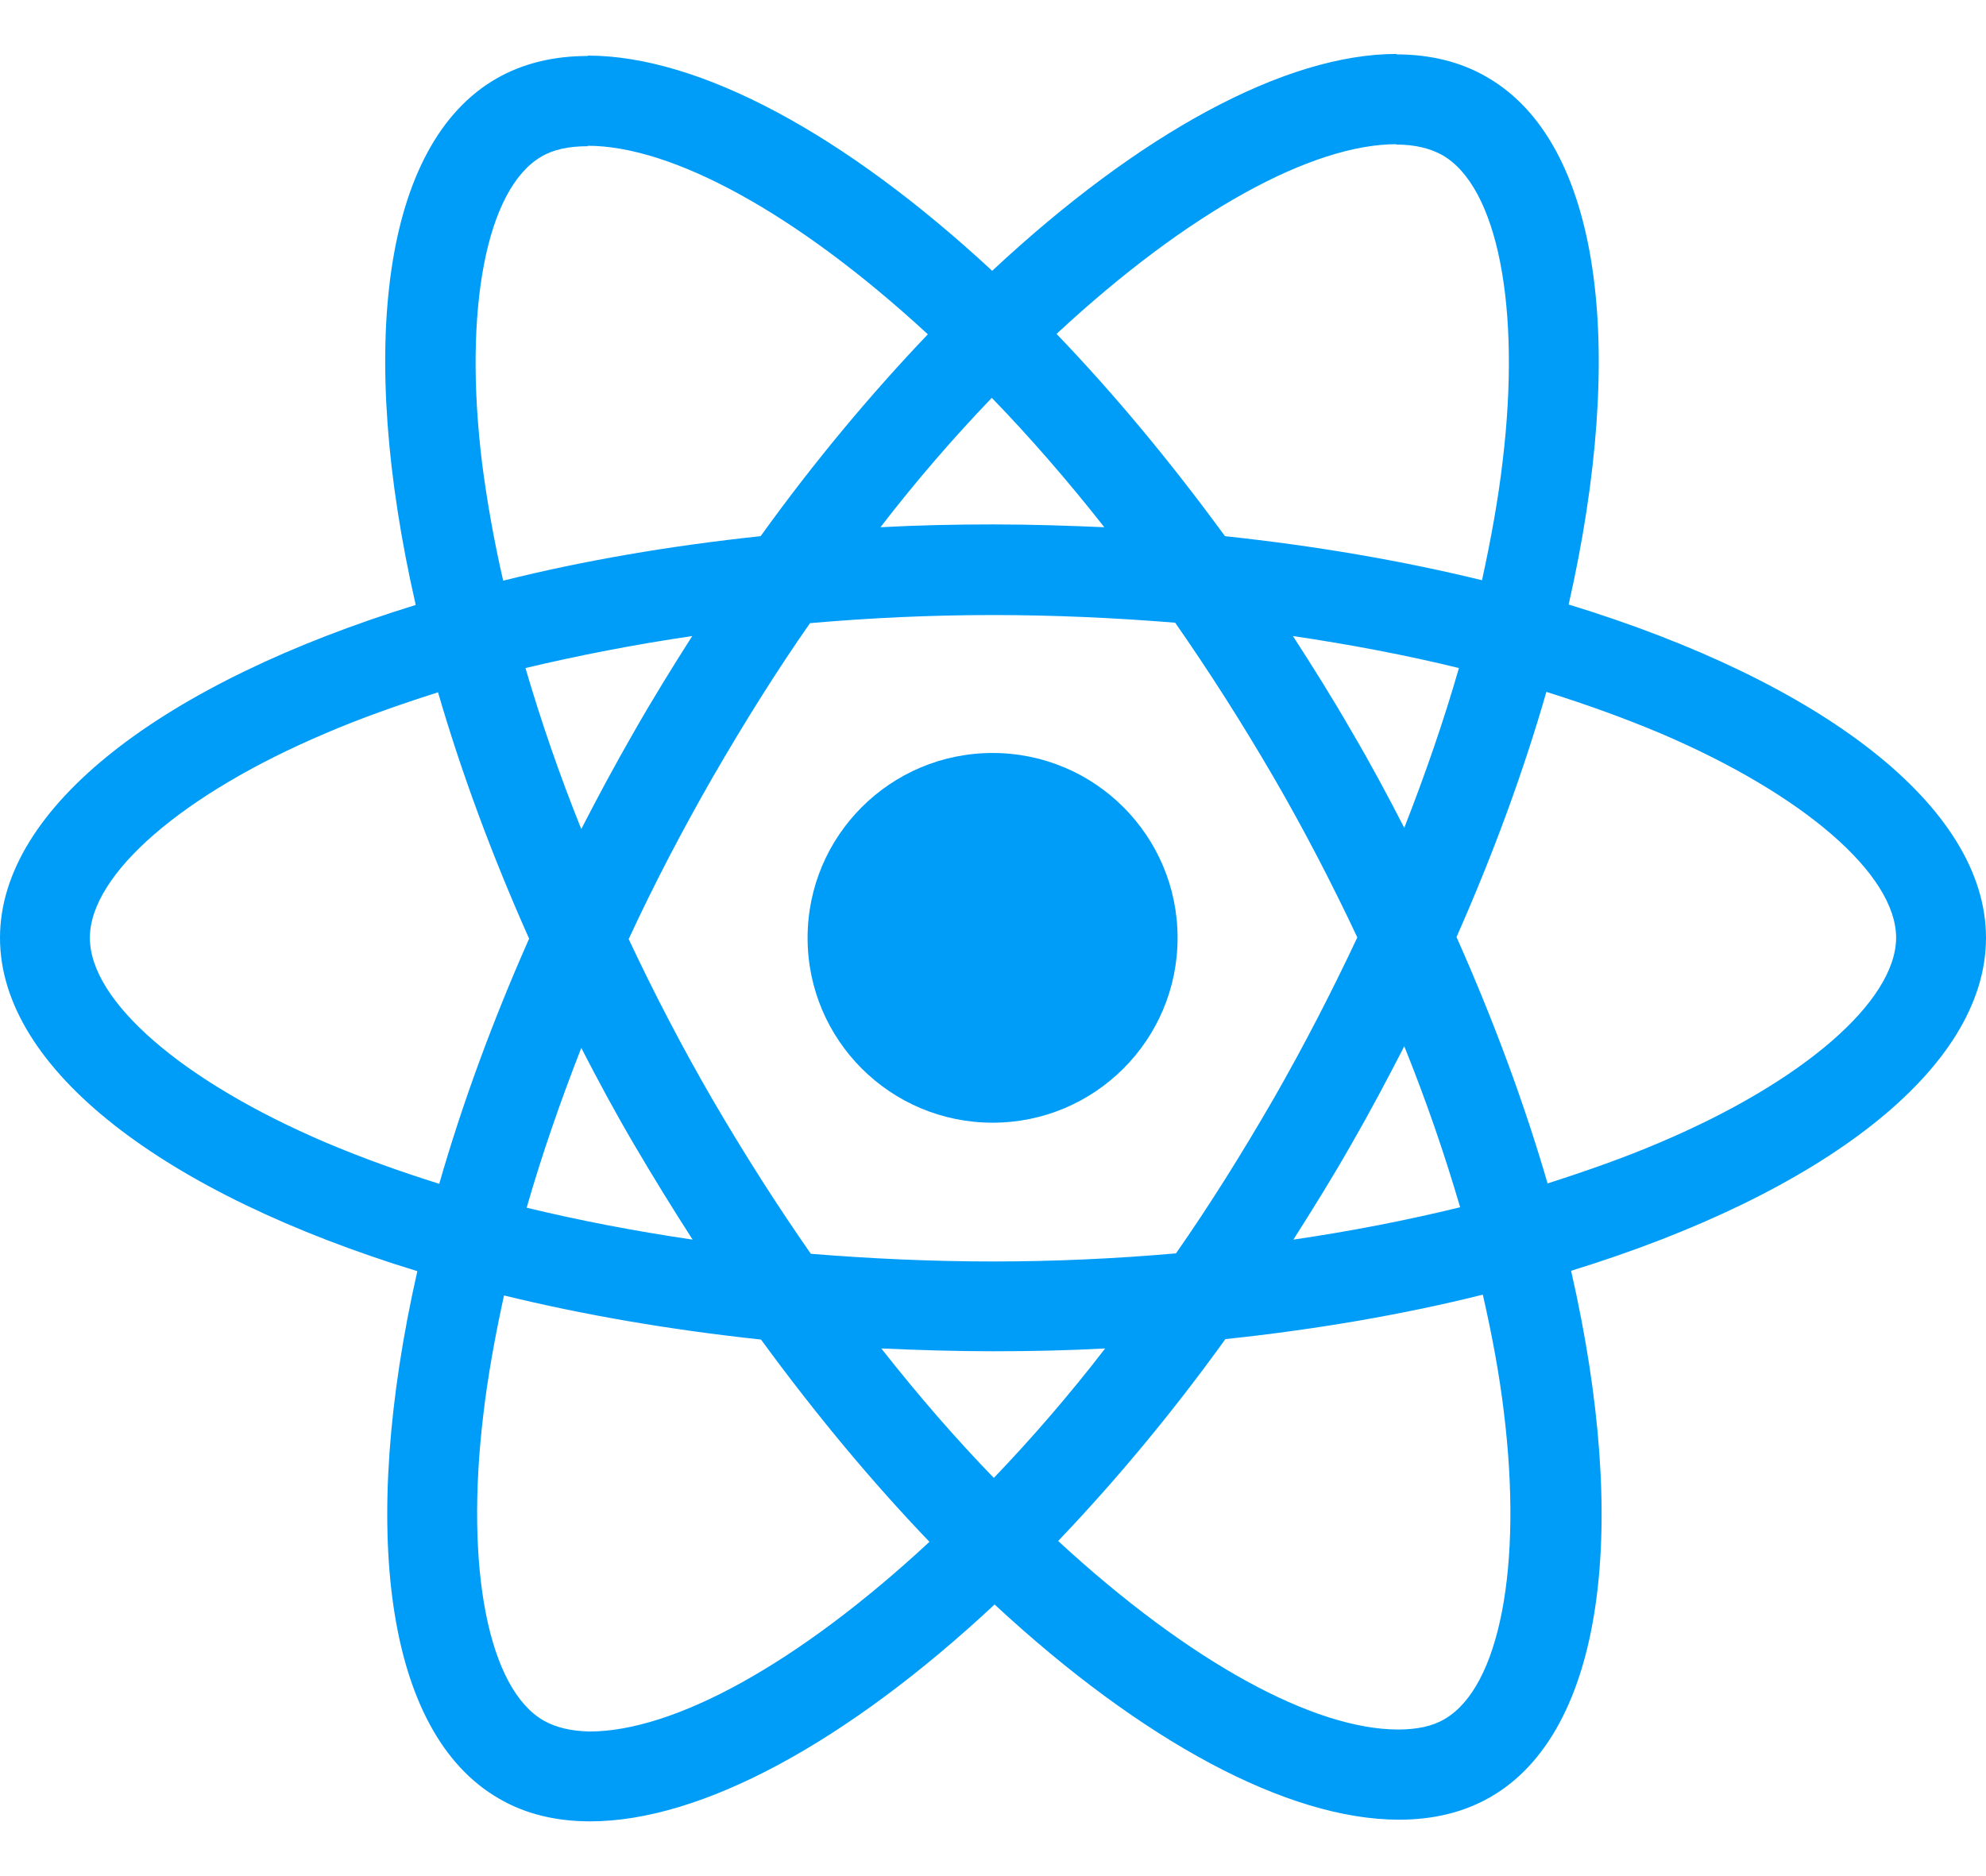
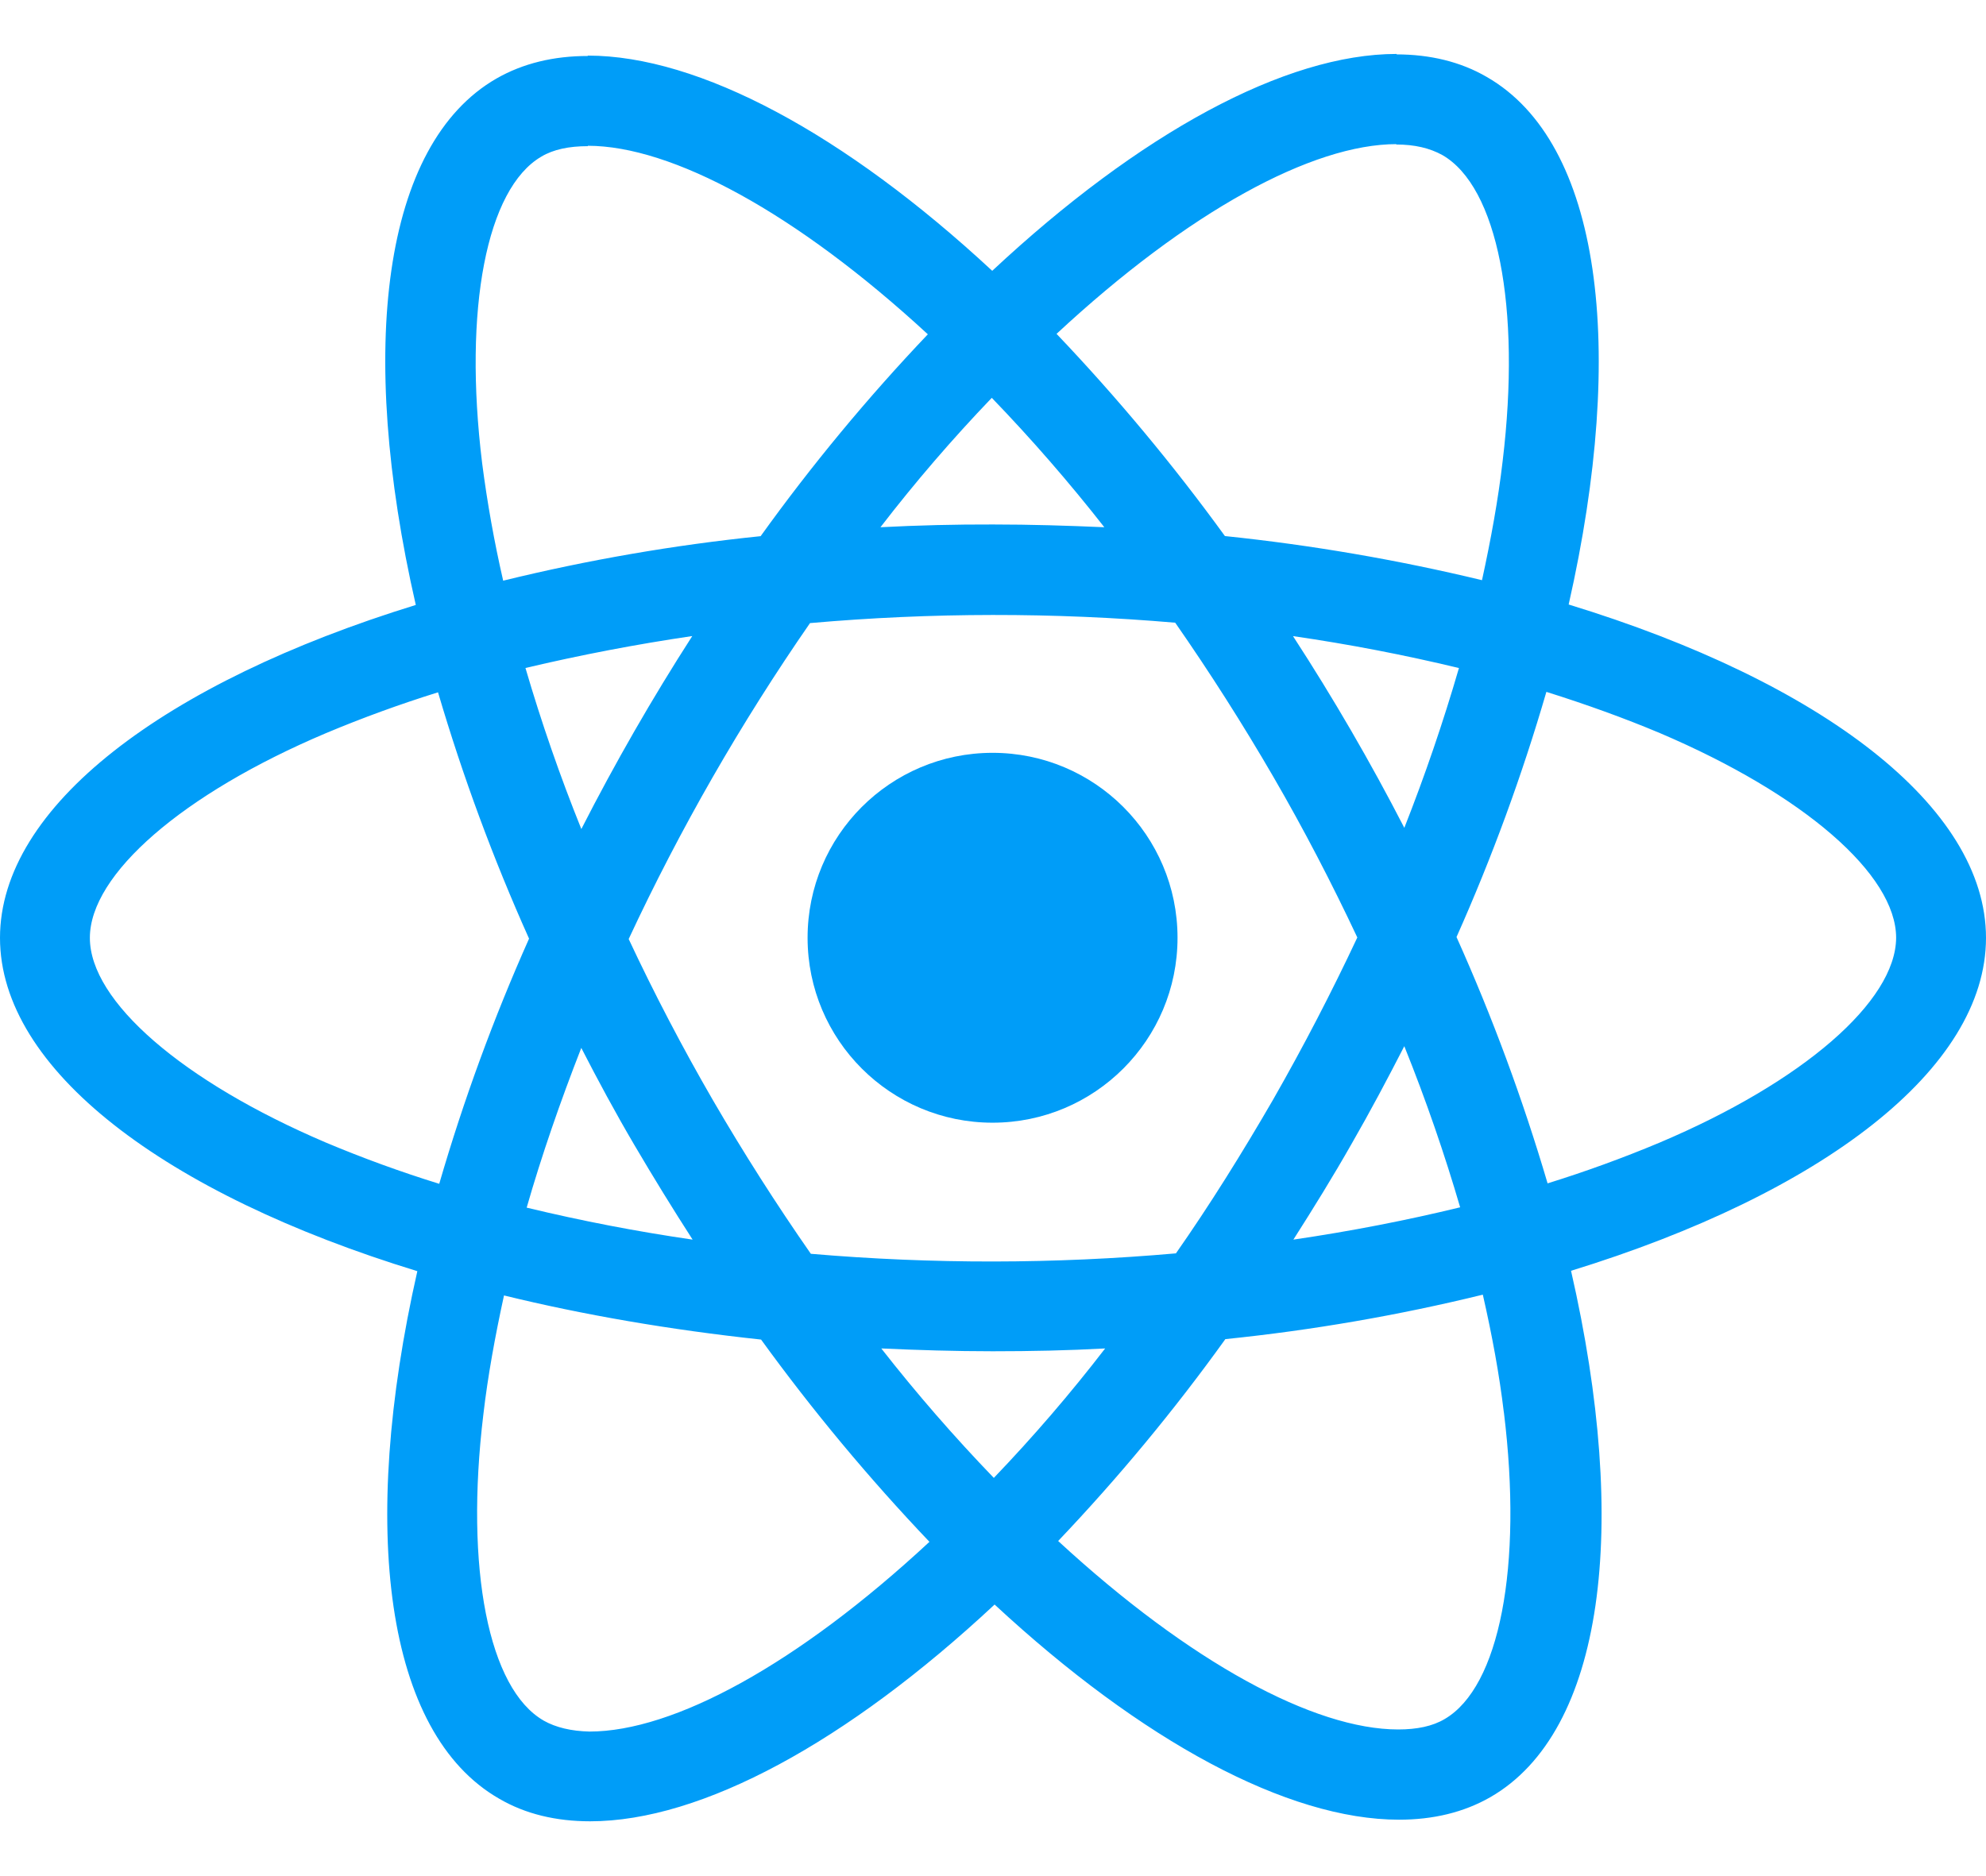
- <svg xmlns="http://www.w3.org/2000/svg" width="36" height="34" viewBox="0 0 36 34" fill="none">
-   <path d="M36 17.004C36 14.62 33.014 12.361 28.435 10.96C29.491 6.296 29.022 2.585 26.952 1.397C26.475 1.118 25.918 0.986 25.309 0.986V2.621C25.646 2.621 25.918 2.687 26.145 2.812C27.143 3.384 27.576 5.562 27.238 8.364C27.158 9.053 27.026 9.78 26.864 10.52C25.426 10.168 23.856 9.897 22.205 9.721C21.214 8.364 20.187 7.132 19.152 6.054C21.544 3.831 23.79 2.614 25.316 2.614V0.978C23.298 0.978 20.656 2.416 17.985 4.91C15.314 2.431 12.673 1.008 10.655 1.008V2.643C12.174 2.643 14.426 3.853 16.819 6.061C15.791 7.139 14.764 8.364 13.788 9.721C12.13 9.897 10.559 10.168 9.121 10.528C8.952 9.794 8.828 9.083 8.739 8.401C8.395 5.599 8.82 3.421 9.811 2.841C10.031 2.709 10.317 2.651 10.655 2.651V1.015C10.038 1.015 9.481 1.147 8.996 1.426C6.934 2.614 6.472 6.318 7.536 10.968C2.972 12.376 0 14.627 0 17.004C0 19.387 2.987 21.646 7.565 23.047C6.509 27.712 6.978 31.423 9.048 32.611C9.525 32.89 10.082 33.022 10.699 33.022C12.717 33.022 15.358 31.584 18.029 29.09C20.7 31.569 23.342 32.992 25.36 32.992C25.976 32.992 26.534 32.86 27.018 32.581C29.08 31.393 29.543 27.69 28.479 23.04C33.028 21.639 36 19.38 36 17.004ZM26.446 12.112C26.174 13.058 25.837 14.033 25.455 15.009C25.154 14.422 24.839 13.835 24.494 13.249C24.157 12.662 23.797 12.09 23.437 11.532C24.479 11.686 25.485 11.877 26.446 12.112ZM23.085 19.923C22.513 20.913 21.926 21.852 21.317 22.724C20.223 22.82 19.115 22.871 18 22.871C16.892 22.871 15.784 22.82 14.698 22.732C14.089 21.859 13.495 20.927 12.922 19.945C12.364 18.984 11.858 18.009 11.396 17.026C11.851 16.043 12.364 15.06 12.915 14.099C13.487 13.109 14.074 12.17 14.683 11.298C15.777 11.202 16.885 11.151 18 11.151C19.108 11.151 20.216 11.202 21.302 11.29C21.911 12.163 22.506 13.095 23.078 14.077C23.636 15.038 24.142 16.014 24.604 16.996C24.142 17.979 23.636 18.962 23.085 19.923ZM25.455 18.969C25.852 19.952 26.189 20.935 26.468 21.888C25.507 22.123 24.494 22.321 23.445 22.475C23.804 21.91 24.164 21.331 24.501 20.737C24.839 20.15 25.154 19.556 25.455 18.969ZM18.015 26.795C17.332 26.091 16.65 25.306 15.975 24.448C16.635 24.477 17.31 24.499 17.993 24.499C18.682 24.499 19.365 24.485 20.033 24.448C19.372 25.306 18.69 26.091 18.015 26.795ZM12.555 22.475C11.513 22.321 10.508 22.13 9.547 21.896C9.818 20.95 10.156 19.974 10.537 18.999C10.838 19.585 11.154 20.172 11.499 20.759C11.844 21.346 12.196 21.918 12.555 22.475ZM17.978 7.213C18.66 7.917 19.343 8.701 20.018 9.559C19.358 9.53 18.682 9.508 18 9.508C17.31 9.508 16.628 9.523 15.96 9.559C16.62 8.701 17.303 7.917 17.978 7.213ZM12.548 11.532C12.188 12.097 11.829 12.677 11.491 13.271C11.154 13.857 10.838 14.444 10.537 15.031C10.141 14.048 9.804 13.065 9.525 12.112C10.486 11.884 11.499 11.686 12.548 11.532ZM5.907 20.715C3.309 19.607 1.629 18.155 1.629 17.004C1.629 15.852 3.309 14.393 5.907 13.293C6.538 13.021 7.228 12.779 7.94 12.552C8.358 13.989 8.908 15.486 9.591 17.018C8.916 18.544 8.373 20.033 7.962 21.463C7.235 21.235 6.545 20.986 5.907 20.715ZM9.855 31.195C8.857 30.623 8.424 28.445 8.762 25.643C8.842 24.954 8.974 24.228 9.136 23.487C10.574 23.839 12.144 24.11 13.795 24.287C14.786 25.643 15.813 26.875 16.848 27.954C14.456 30.176 12.21 31.393 10.684 31.393C10.354 31.386 10.075 31.32 9.855 31.195ZM27.261 25.607C27.605 28.408 27.18 30.587 26.189 31.166C25.969 31.298 25.683 31.357 25.345 31.357C23.826 31.357 21.574 30.147 19.181 27.939C20.209 26.861 21.236 25.636 22.212 24.279C23.87 24.103 25.441 23.832 26.879 23.473C27.048 24.213 27.18 24.925 27.261 25.607ZM30.086 20.715C29.454 20.986 28.765 21.228 28.053 21.456C27.635 20.018 27.084 18.522 26.402 16.989C27.077 15.463 27.62 13.975 28.031 12.544C28.757 12.772 29.447 13.021 30.093 13.293C32.691 14.4 34.371 15.852 34.371 17.004C34.364 18.155 32.683 19.615 30.086 20.715Z" fill="#009DF8" />
-   <path d="M17.993 20.355C19.845 20.355 21.346 18.855 21.346 17.004C21.346 15.153 19.845 13.652 17.993 13.652C16.14 13.652 14.639 15.153 14.639 17.004C14.639 18.855 16.14 20.355 17.993 20.355Z" fill="#009DF8" />
+ <svg xmlns="http://www.w3.org/2000/svg" width="36" height="34" fill="none">
+   <path fill="#009DF8" d="M36 17.004c0-2.384-2.986-4.643-7.565-6.044 1.056-4.664.587-8.375-1.483-9.564-.477-.278-1.034-.41-1.643-.41V2.62c.337 0 .609.066.836.191.998.572 1.431 2.75 1.093 5.552-.08.69-.212 1.415-.374 2.156a35.565 35.565 0 0 0-4.66-.8 35.785 35.785 0 0 0-3.052-3.666c2.392-2.223 4.638-3.44 6.164-3.44V.978c-2.018 0-4.66 1.438-7.33 3.932-2.672-2.48-5.313-3.902-7.331-3.902v1.635c1.519 0 3.771 1.21 6.164 3.418a34.652 34.652 0 0 0-3.031 3.66 34.277 34.277 0 0 0-4.667.807A22.116 22.116 0 0 1 8.74 8.4c-.344-2.802.081-4.98 1.072-5.56.22-.132.506-.19.844-.19V1.015c-.617 0-1.174.132-1.659.41-2.062 1.189-2.524 4.893-1.46 9.543C2.972 12.376 0 14.628 0 17.004c0 2.383 2.987 4.642 7.565 6.043-1.056 4.665-.587 8.376 1.483 9.564.477.279 1.034.41 1.65.41 2.019 0 4.66-1.437 7.331-3.93 2.671 2.478 5.313 3.901 7.331 3.901.616 0 1.174-.132 1.658-.41 2.062-1.189 2.525-4.892 1.46-9.542C33.029 21.639 36 19.38 36 17.004Zm-9.554-4.892a33.05 33.05 0 0 1-.99 2.897 39.656 39.656 0 0 0-2.018-3.476 33.12 33.12 0 0 1 3.008.579Zm-3.36 7.81c-.573.99-1.16 1.93-1.77 2.802a38.22 38.22 0 0 1-6.618.008 40.464 40.464 0 0 1-1.776-2.787 38.23 38.23 0 0 1-1.526-2.92 39.088 39.088 0 0 1 3.287-5.728 38.18 38.18 0 0 1 6.62-.007 40.488 40.488 0 0 1 1.775 2.787c.558.961 1.064 1.937 1.526 2.92a41.102 41.102 0 0 1-1.519 2.926Zm2.37-.953c.396.983.733 1.966 1.012 2.92-.961.234-1.974.432-3.023.586.36-.565.719-1.144 1.056-1.738.338-.587.653-1.181.954-1.768Zm-7.441 7.826a30.212 30.212 0 0 1-2.04-2.347c.66.03 1.335.051 2.018.051.69 0 1.372-.014 2.04-.051a28.612 28.612 0 0 1-2.018 2.347Zm-5.46-4.32a33.113 33.113 0 0 1-3.008-.58c.271-.945.609-1.921.99-2.896.301.586.617 1.173.962 1.76s.697 1.159 1.056 1.716Zm5.423-15.262a30.248 30.248 0 0 1 2.04 2.346c-.66-.029-1.336-.05-2.018-.05a37.3 37.3 0 0 0-2.04.05 28.626 28.626 0 0 1 2.018-2.346Zm-5.43 4.32a40.489 40.489 0 0 0-2.01 3.498 31.444 31.444 0 0 1-1.013-2.92 35.63 35.63 0 0 1 3.023-.579Zm-6.641 9.182c-2.598-1.108-4.278-2.56-4.278-3.711 0-1.152 1.68-2.611 4.278-3.711a22.62 22.62 0 0 1 2.033-.741 35.217 35.217 0 0 0 1.65 4.466 34.714 34.714 0 0 0-1.628 4.445 22.3 22.3 0 0 1-2.055-.748Zm3.948 10.48c-.998-.572-1.431-2.75-1.093-5.552.08-.689.212-1.415.374-2.156 1.438.352 3.008.623 4.66.8a35.785 35.785 0 0 0 3.052 3.667c-2.392 2.222-4.638 3.44-6.164 3.44-.33-.008-.609-.074-.83-.199Zm17.406-5.588c.344 2.801-.081 4.98-1.072 5.559-.22.132-.506.19-.844.19-1.519 0-3.771-1.21-6.164-3.417a34.653 34.653 0 0 0 3.031-3.66 34.289 34.289 0 0 0 4.667-.806c.169.74.3 1.452.381 2.134Zm2.825-4.892a22.59 22.59 0 0 1-2.033.74 35.226 35.226 0 0 0-1.651-4.466 34.724 34.724 0 0 0 1.629-4.445c.726.228 1.416.477 2.062.749 2.598 1.107 4.278 2.56 4.278 3.71-.007 1.152-1.688 2.612-4.285 3.712Z" />
+   <path fill="#009DF8" d="M17.993 20.355a3.353 3.353 0 1 0-3.354-3.351 3.353 3.353 0 0 0 3.354 3.351Z" />
</svg>
